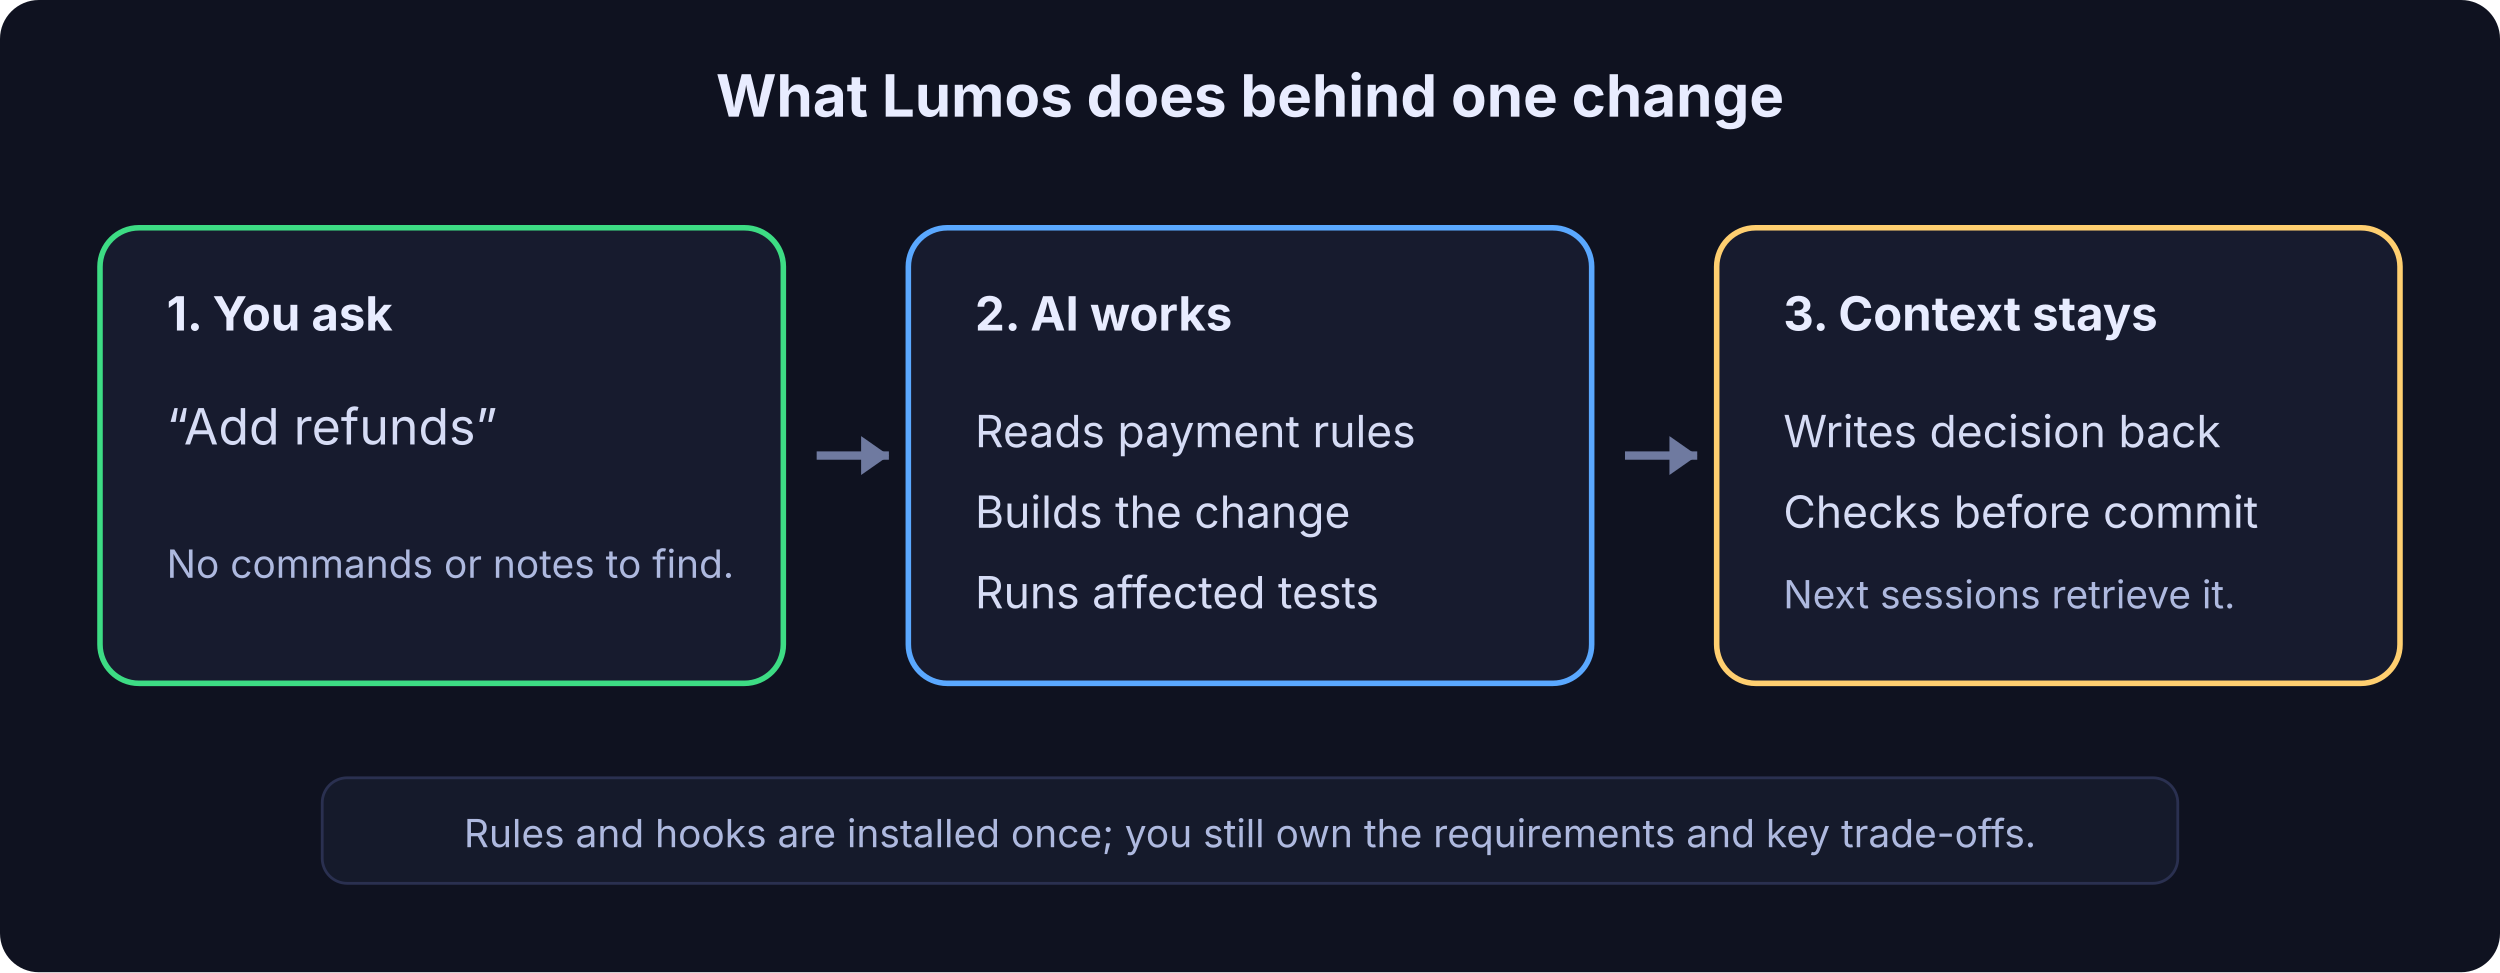
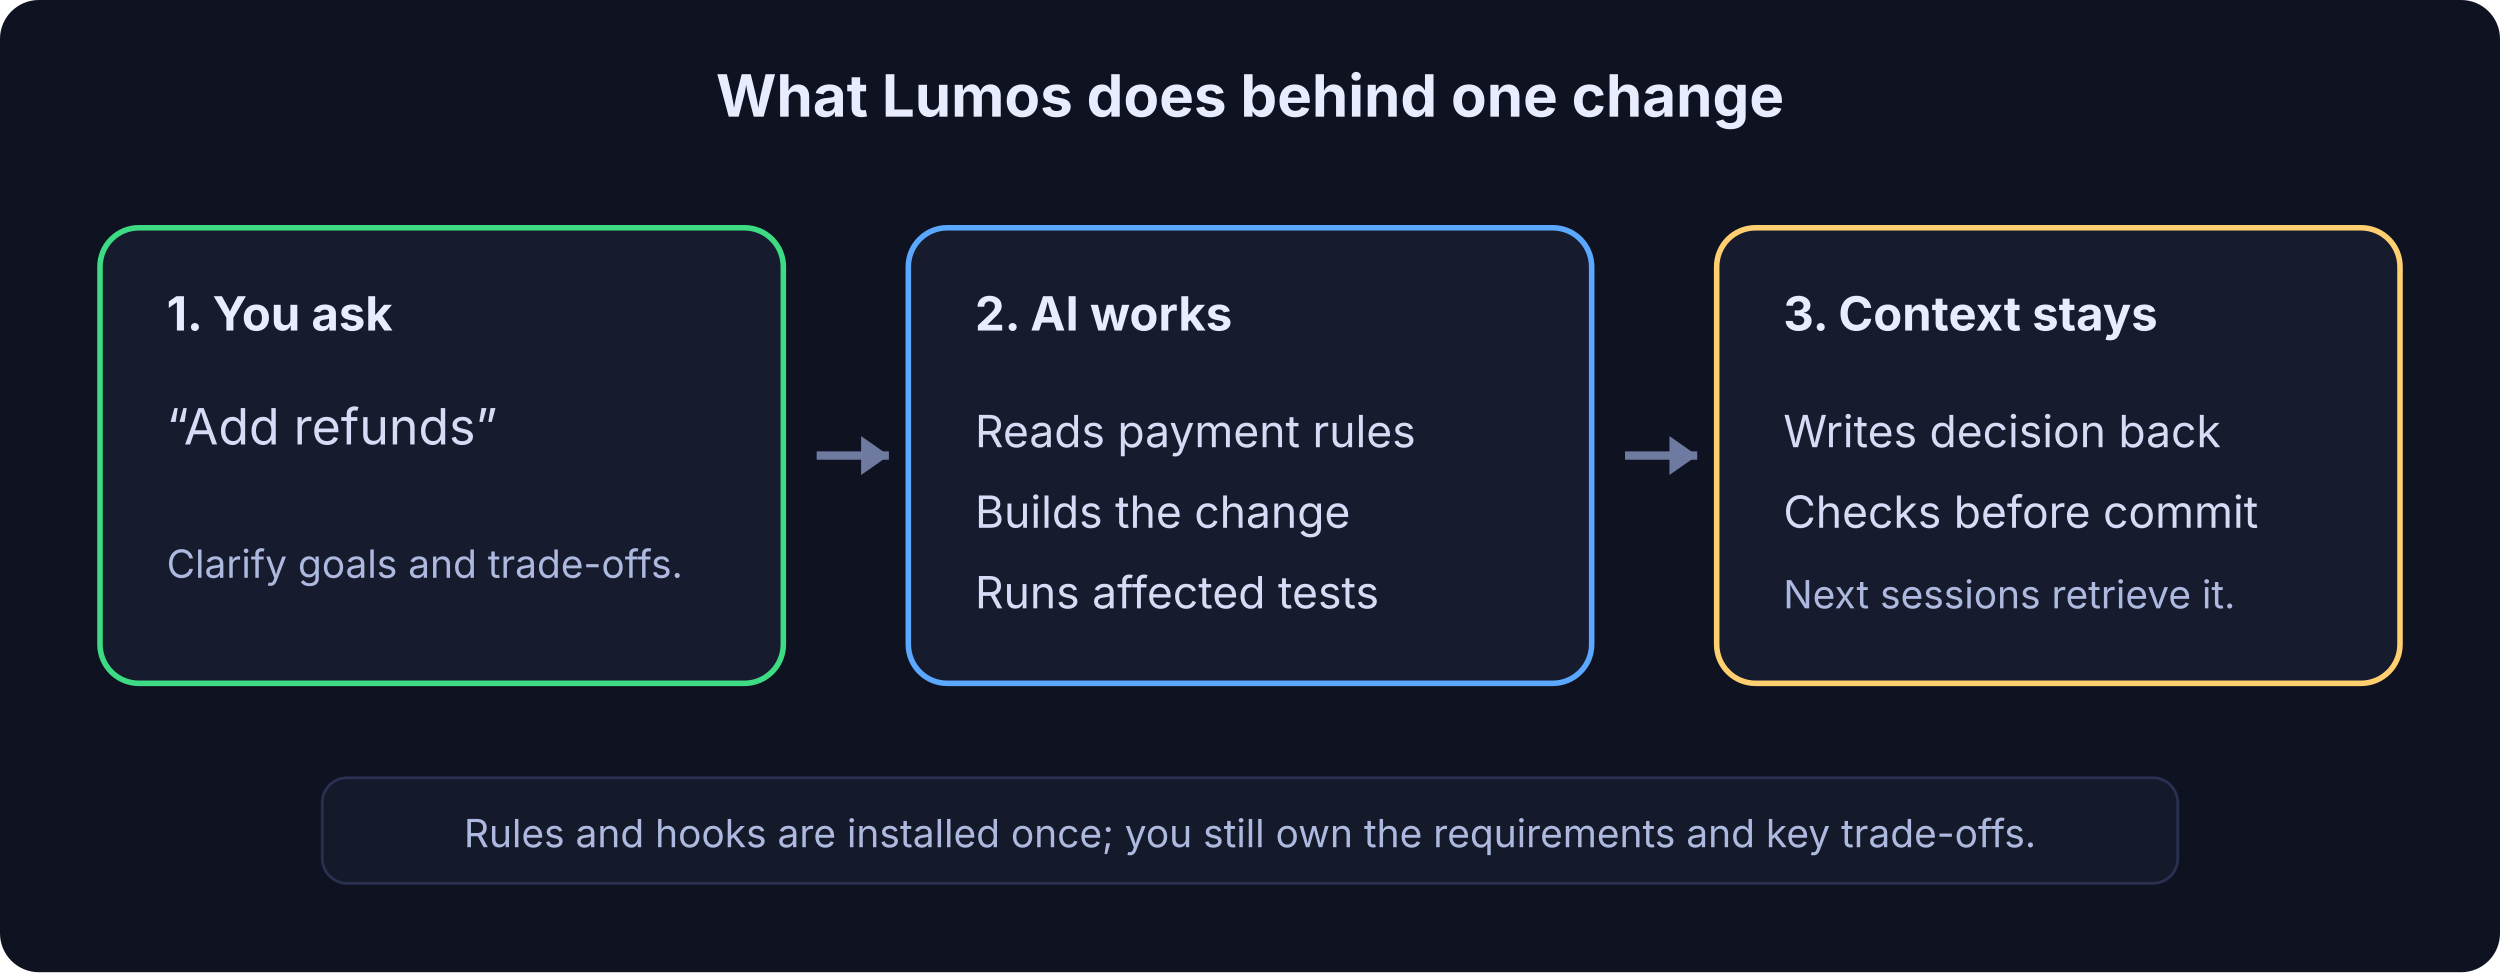
<svg xmlns="http://www.w3.org/2000/svg" viewBox="0 0 900 350" width="900" height="350" role="img" aria-labelledby="title desc">
  <style>.h{font-family:Inter,-apple-system,BlinkMacSystemFont,"Segoe UI",sans-serif;fill:#e8ecff;font-weight:700}.n{font-family:Inter,-apple-system,BlinkMacSystemFont,"Segoe UI",sans-serif;fill:#d6dcf5}.s{font-family:Inter,-apple-system,BlinkMacSystemFont,"Segoe UI",sans-serif;fill:#aeb9df}</style>
  <rect width="900" height="350" rx="14" fill="#0f1220" />
  <text class="h" x="450" y="42" text-anchor="middle" font-size="21">What Lumos does behind one change</text>
  <g>
    <rect x="36" y="82" width="246" height="164" rx="14" fill="#171b2e" stroke="#3ddc84" stroke-width="2" />
    <text class="h" x="60" y="119" font-size="17" fill="#3ddc84">1. You ask</text>
    <text class="n" x="60" y="160" font-size="18">“Add refunds”</text>
-     <text class="s" x="60" y="208" font-size="14">No commands or notes to find.</text>
+     <text class="s" x="60" y="208" font-size="14">Clarify goals and trade-offs.</text>
  </g>
  <path d="M 294 164 H 320" stroke="#6f7aa0" stroke-width="3" />
  <path d="M 320 164 l-10 -7 v14z" fill="#6f7aa0" />
  <g>
    <rect x="327" y="82" width="246" height="164" rx="14" fill="#171b2e" stroke="#5aa8ff" stroke-width="2" />
    <text class="h" x="351" y="119" font-size="17" fill="#5aa8ff">2. AI works</text>
    <text class="n" x="351" y="161" font-size="16">Reads payment rules</text>
    <text class="n" x="351" y="190" font-size="16">Builds the change</text>
    <text class="n" x="351" y="219" font-size="16">Runs affected tests</text>
  </g>
  <path d="M 585 164 H 611" stroke="#6f7aa0" stroke-width="3" />
  <path d="M 611 164 l-10 -7 v14z" fill="#6f7aa0" />
  <g>
    <rect x="618" y="82" width="246" height="164" rx="14" fill="#171b2e" stroke="#ffcf70" stroke-width="2" />
    <text class="h" x="642" y="119" font-size="17" fill="#ffcf70">3. Context stays</text>
    <text class="n" x="642" y="161" font-size="16">Writes decision back</text>
    <text class="n" x="642" y="190" font-size="16">Checks before commit</text>
    <text class="s" x="642" y="219" font-size="14">Next sessions retrieve it.</text>
  </g>
  <rect x="116" y="280" width="668" height="38" rx="9" fill="#151a2b" stroke="#2a3050" />
  <text class="s" x="450" y="305" text-anchor="middle" font-size="14">Rules and hooks are installed once; you still own the requirements and key trade-offs.</text>
</svg>
